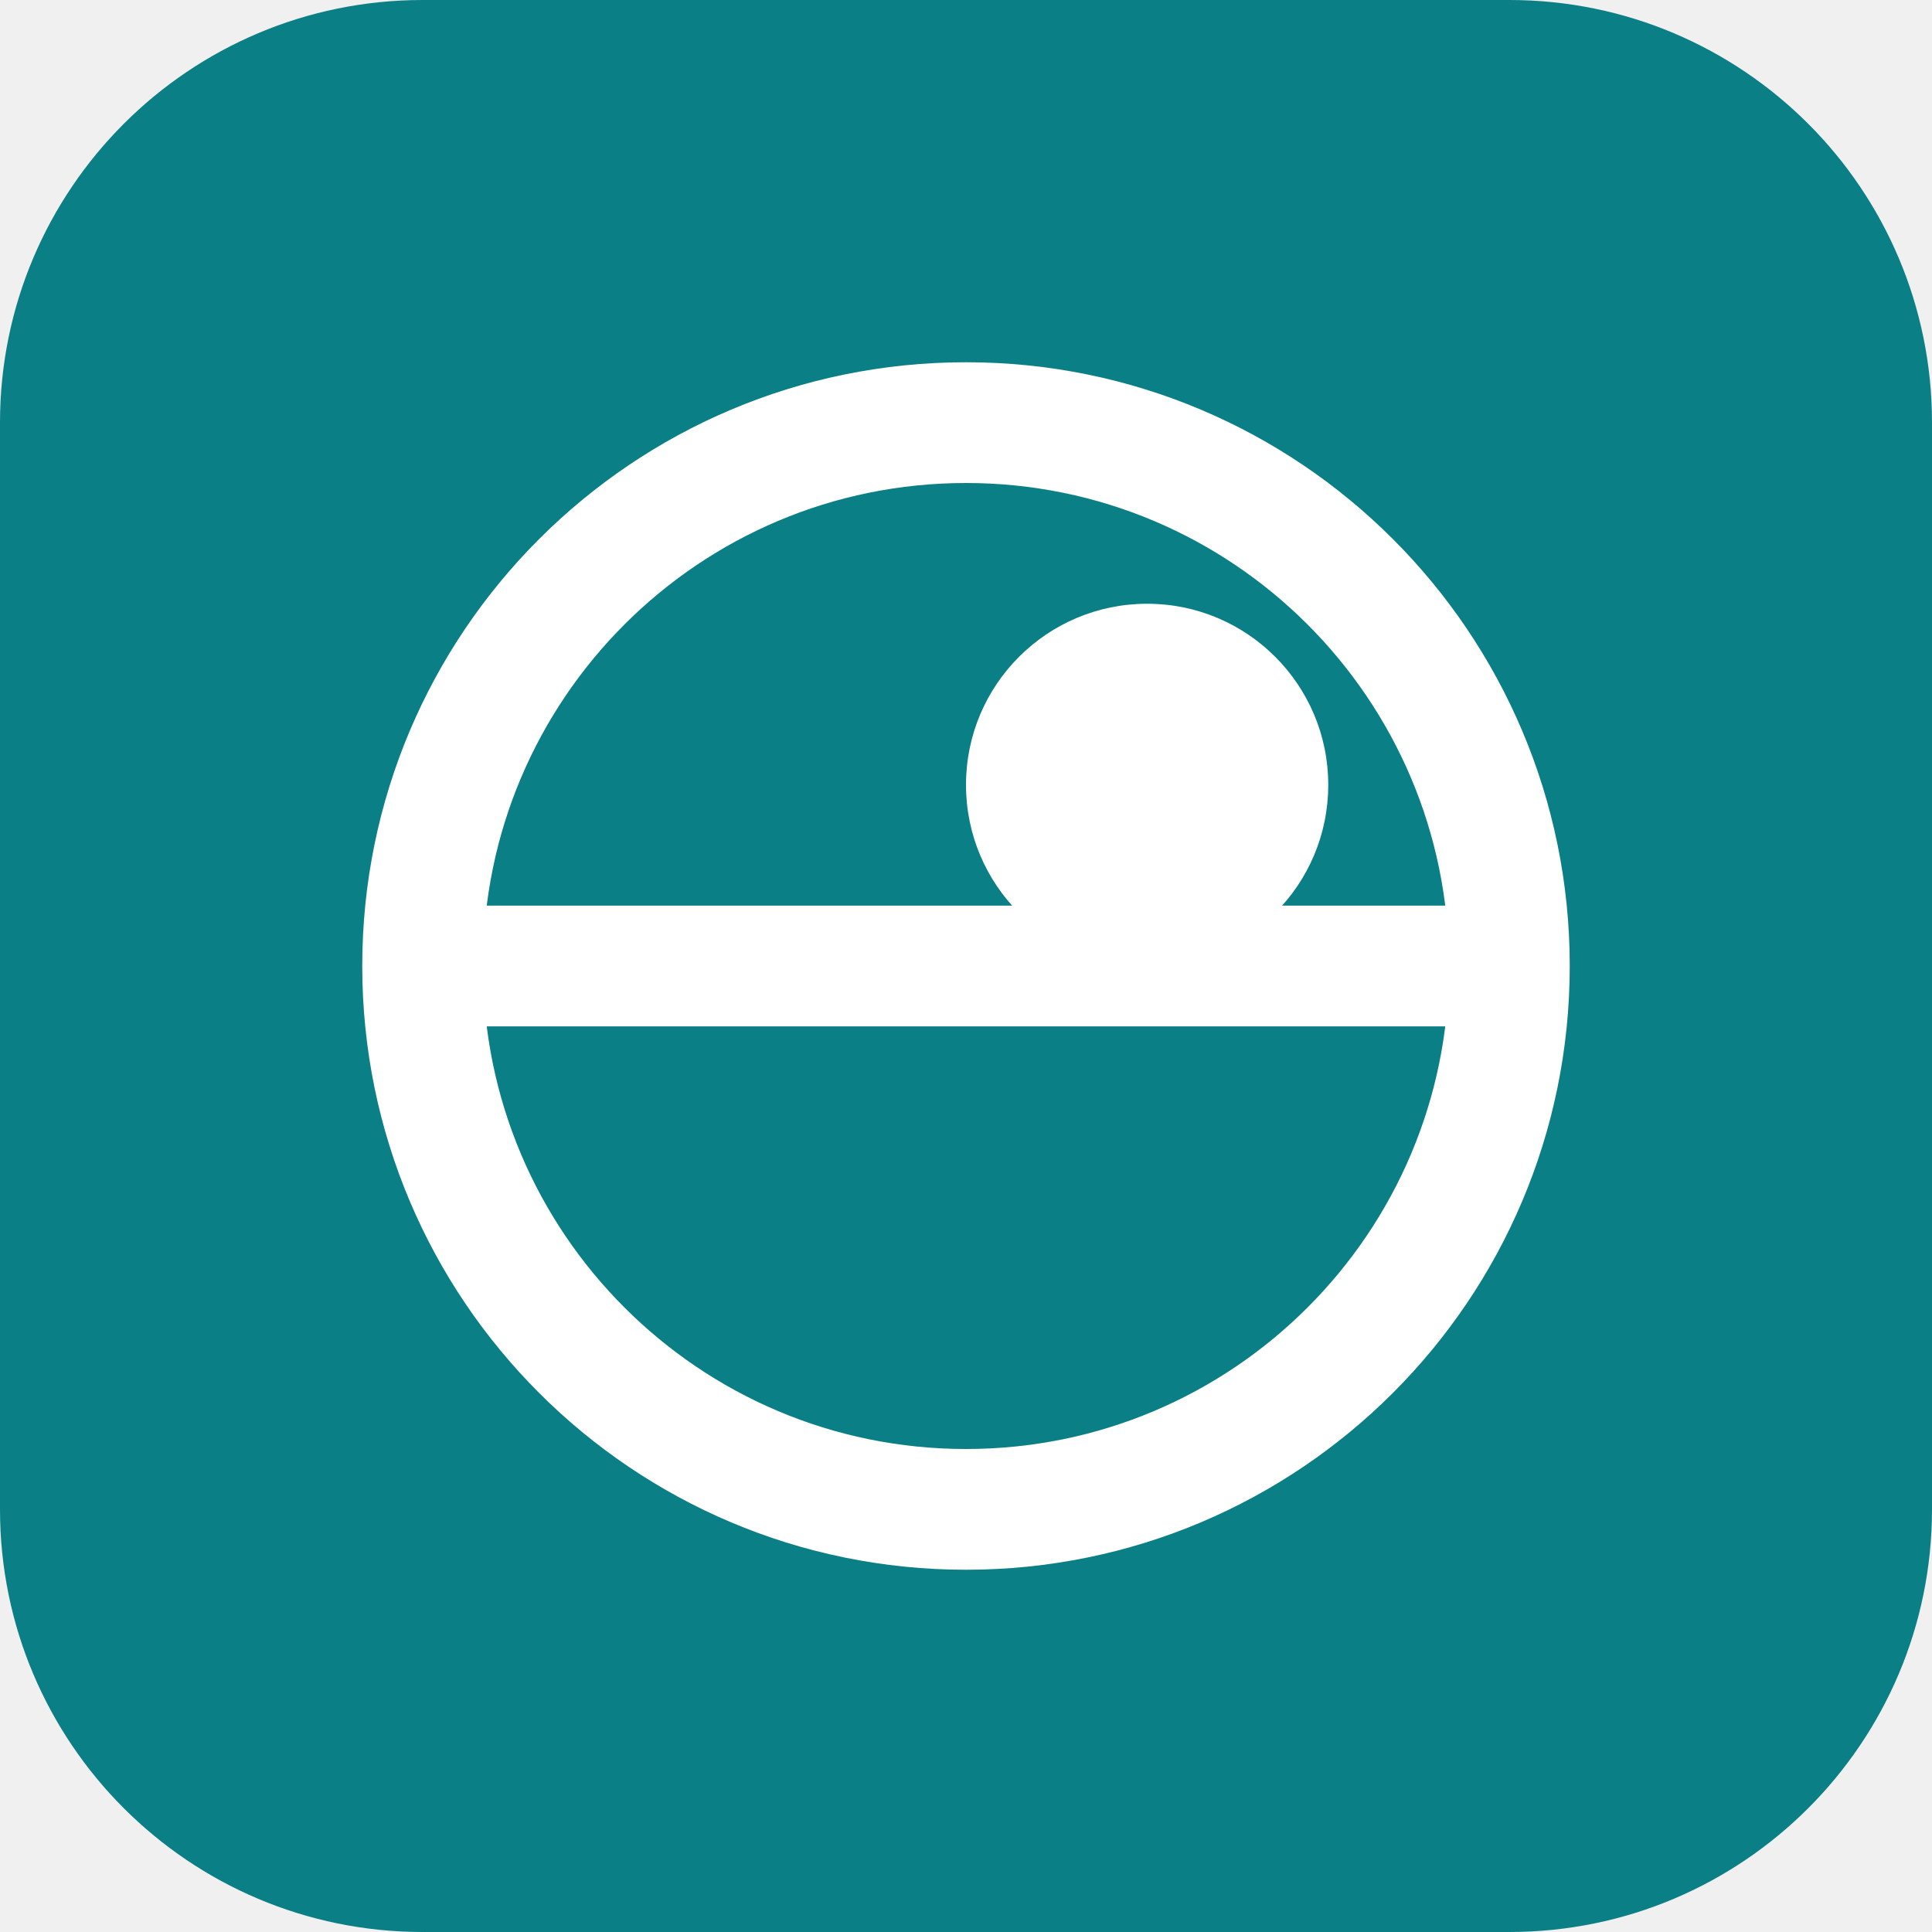
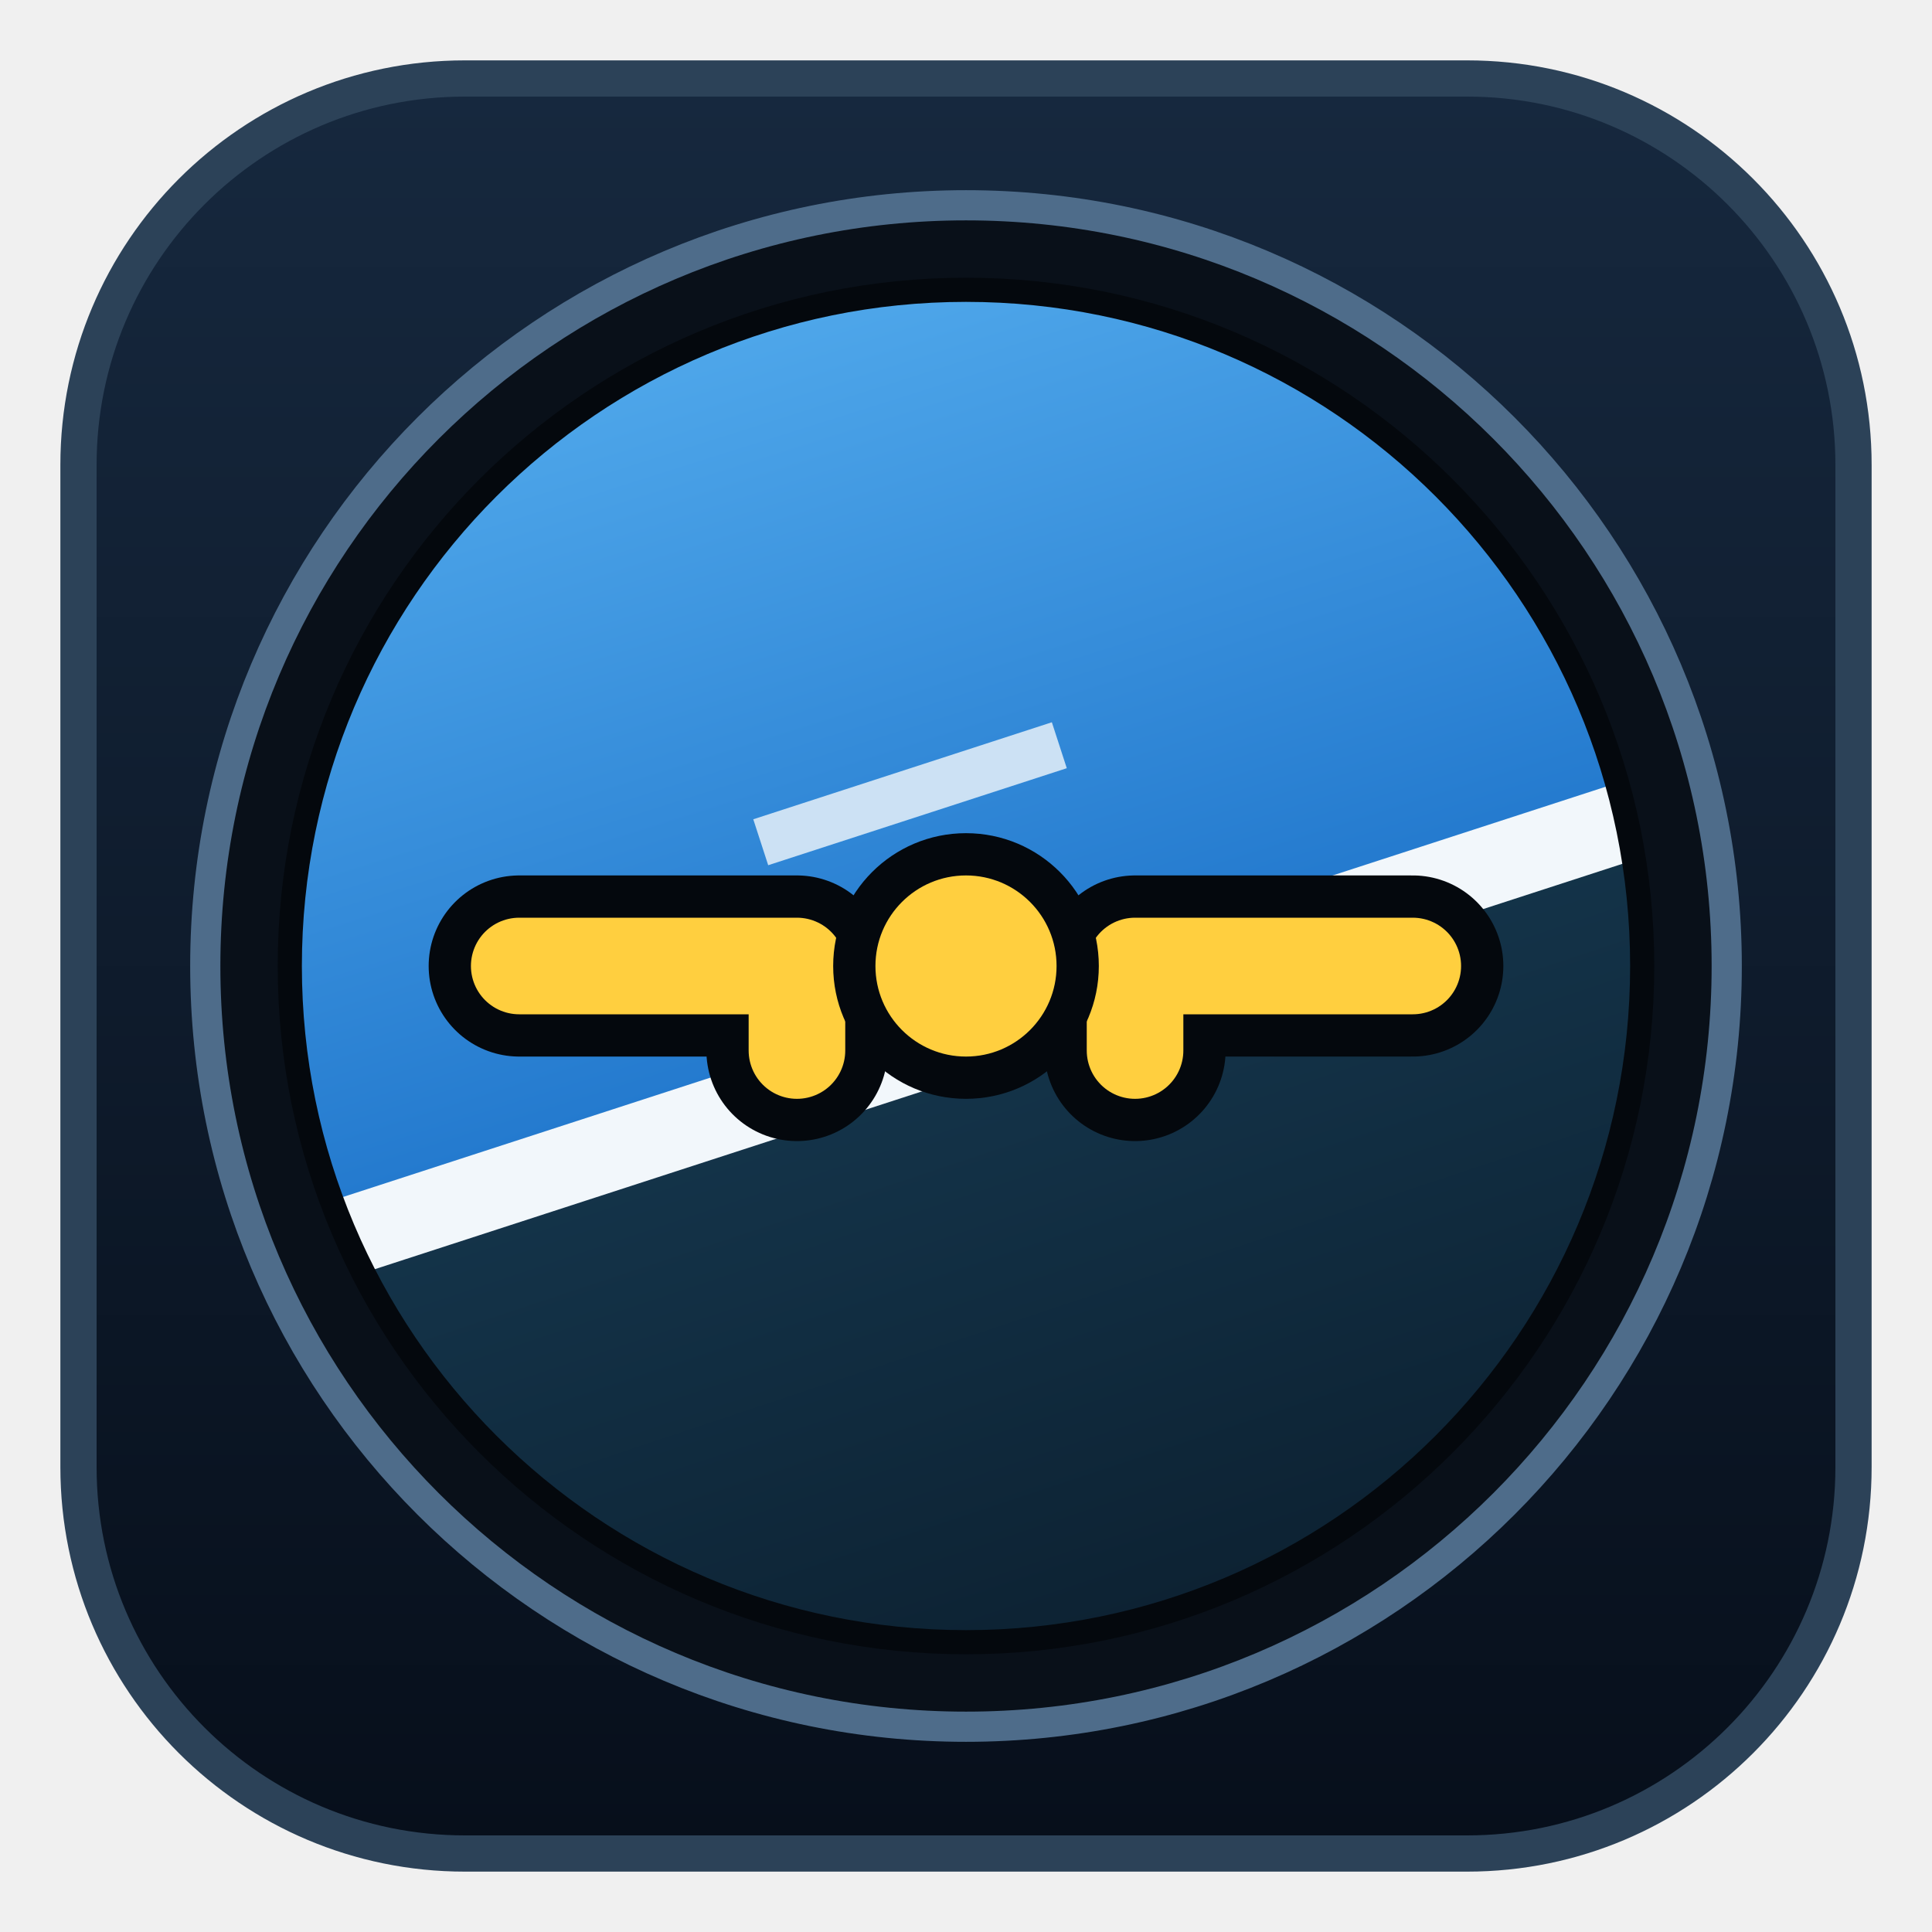
<svg xmlns="http://www.w3.org/2000/svg" viewBox="0 0 32 32">
-   <rect width="32" height="32" rx="7" fill="#0b7f86" />
-   <circle cx="16" cy="16" r="9" fill="none" stroke="#fff" stroke-width="2" />
-   <path d="M7 16h18" stroke="#fff" stroke-width="2" />
-   <circle cx="19" cy="13" r="3" fill="#fff" />
+   <defs>
+     <linearGradient id="tile" x1="0" y1="0" x2="0" y2="1">
+       <stop offset="0" stop-color="#16283e" />
+       <stop offset="1" stop-color="#070f1b" />
+     </linearGradient>
+     <linearGradient id="sky" x1="0" y1="0" x2="0" y2="1">
+       <stop offset="0" stop-color="#6ec8ff" />
+       <stop offset="1" stop-color="#2278cd" />
+     </linearGradient>
+     <linearGradient id="ground" x1="0" y1="0" x2="0" y2="1">
+       <stop offset="0" stop-color="#14344a" />
+       <stop offset="1" stop-color="#06121e" />
+     </linearGradient>
+     <clipPath id="dial">
+       <circle cx="16" cy="16" r="11.2" />
+     </clipPath>
+   </defs>
+   <rect x="1.3" y="1.3" width="29.4" height="29.4" rx="6.4" fill="url(#tile)" stroke="#2c4258" stroke-width="0.6" />
+   <circle cx="16" cy="16" r="12.6" fill="#091019" stroke="#4e6c8a" stroke-width="0.5" />
+   <g clip-path="url(#dial)">
+     <g transform="rotate(-18 16 16)">
+       <rect x="0" y="-4" width="32" height="21.1" fill="url(#sky)" />
+       <rect x="0" y="17.1" width="32" height="19" fill="url(#ground)" />
+       <rect x="0" y="16.45" width="32" height="1.3" fill="#f2f7fb" />
+       <rect x="13.4" y="12.6" width="5.2" height="0.8" fill="#f2f7fb" opacity="0.8" />
+     </g>
+   </g>
+   <circle cx="16" cy="16" r="11.2" fill="none" stroke="#04080d" stroke-width="0.4" />
+   <g fill="none" stroke-linecap="round" stroke-linejoin="round">
+     <path d="M8.6 16H13.2V17.4M23.4 16H18.8V17.4" stroke="#04080d" stroke-width="3" />
+     <path d="M8.6 16H13.2V17.4M23.4 16H18.8V17.4" stroke="#ffcf3f" stroke-width="1.6" />
+   </g>
+   <circle cx="16" cy="16" r="2.2" fill="#04080d" />
+   <circle cx="16" cy="16" r="1.5" fill="#ffcf3f" />
</svg>
